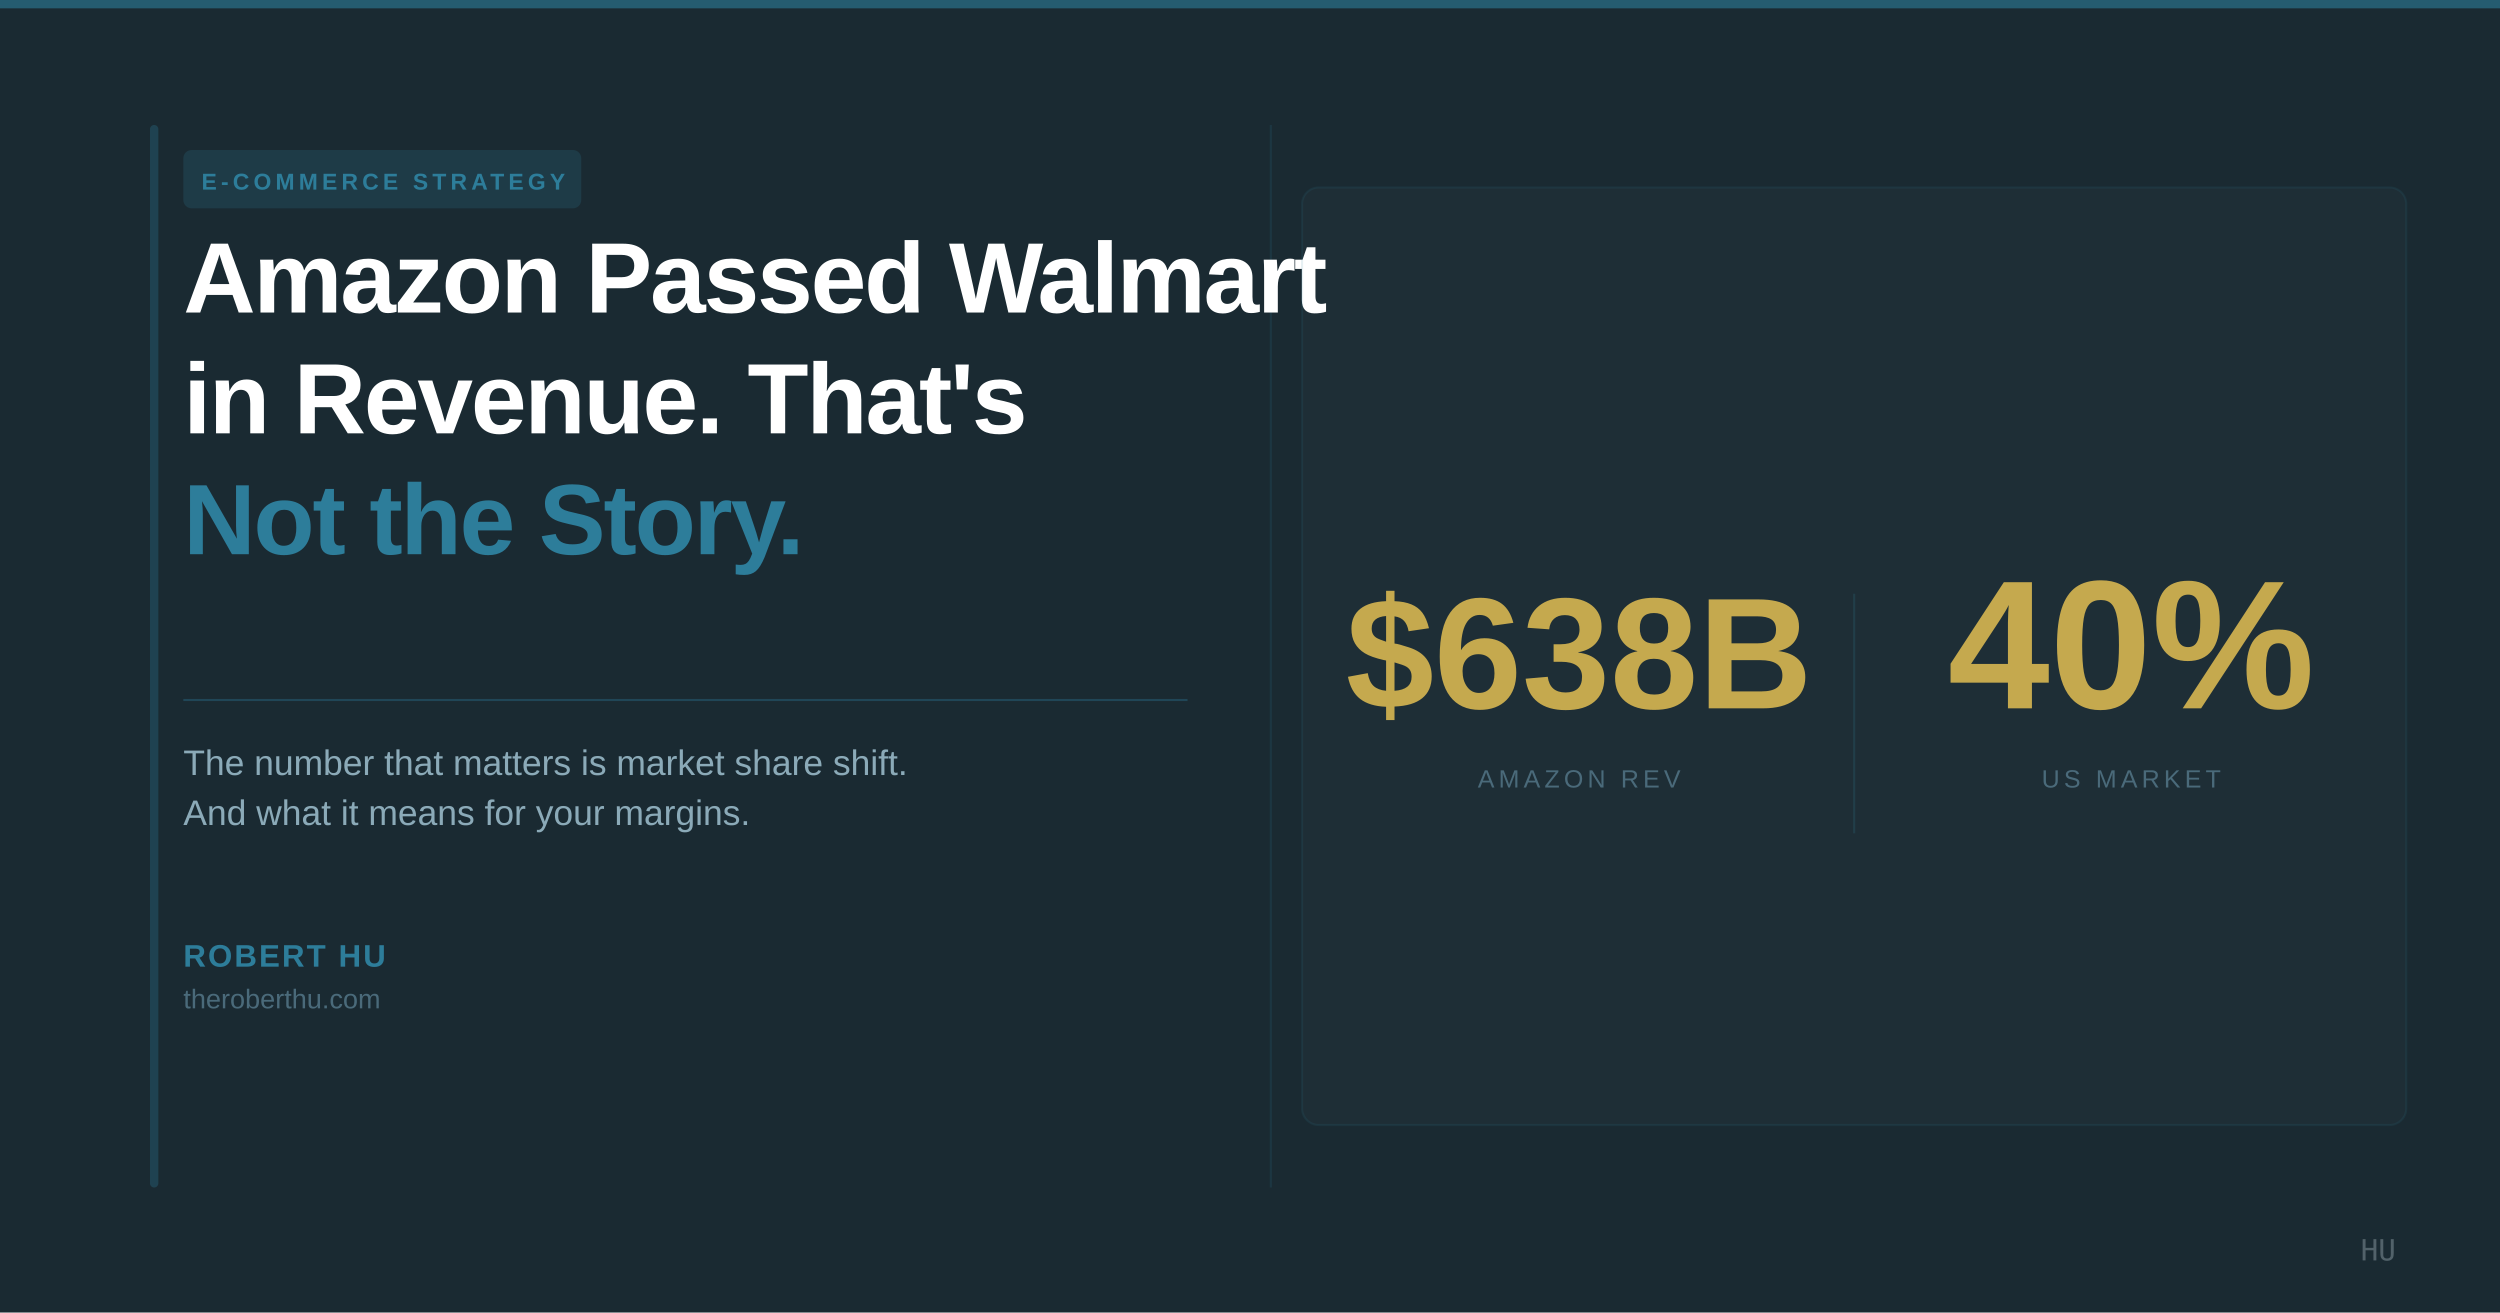
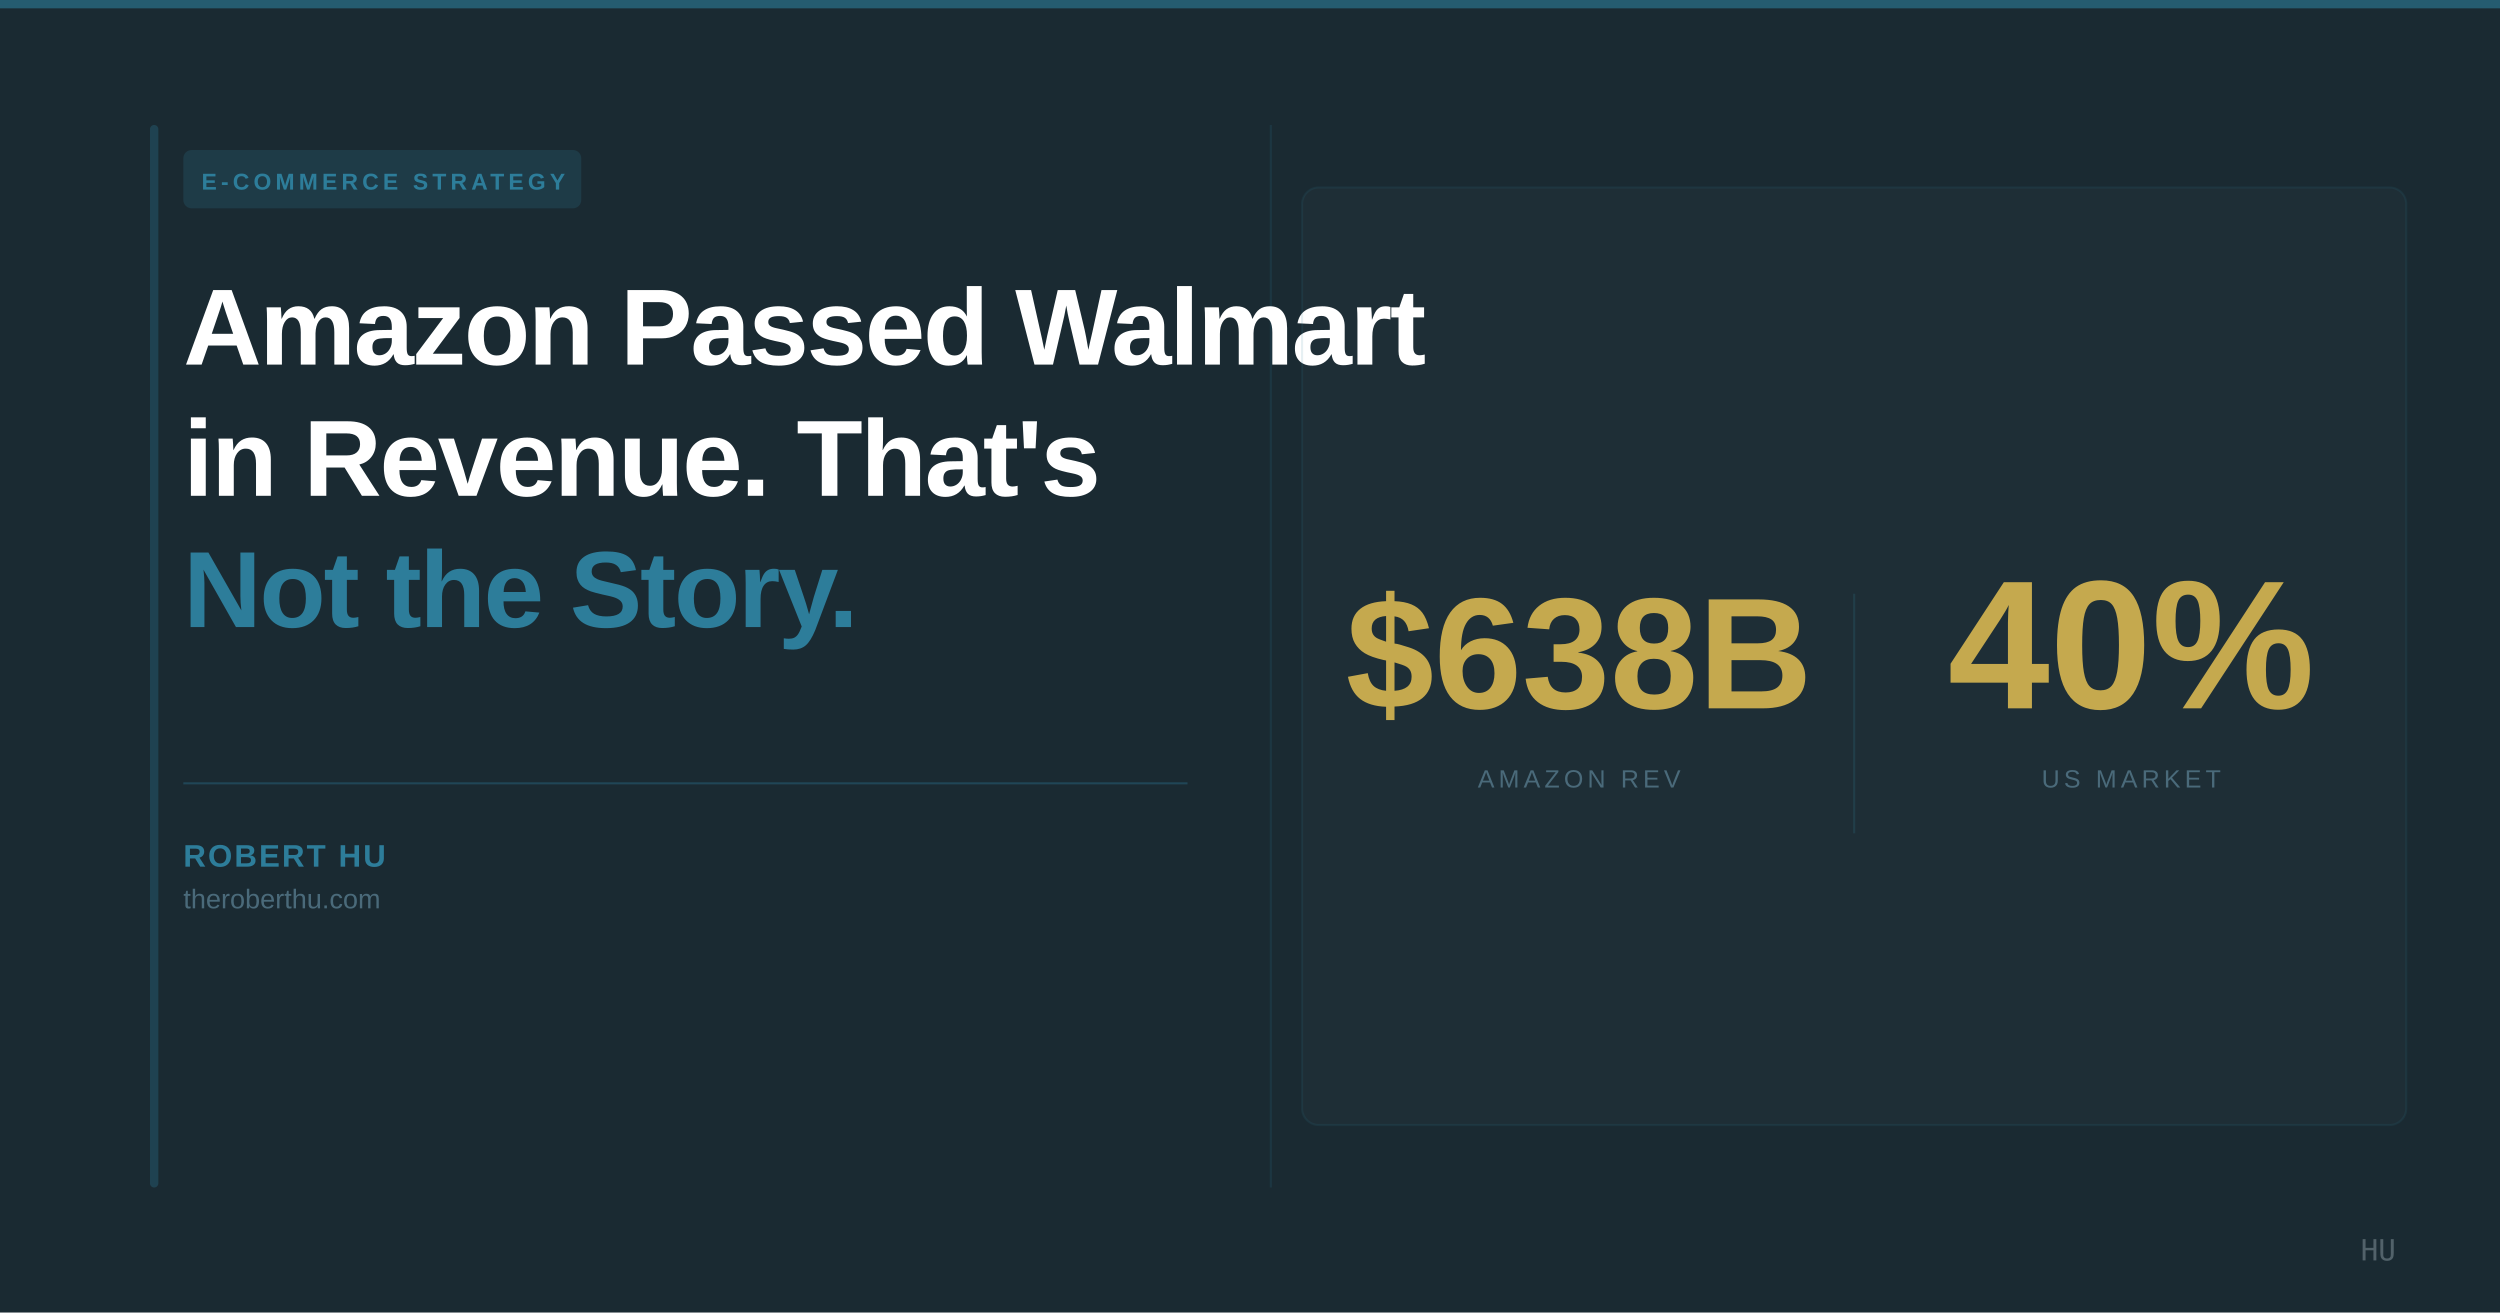
<svg xmlns="http://www.w3.org/2000/svg" width="1200" height="630" viewBox="0 0 1200 630">
  <rect width="1200" height="630" fill="#1a2a32" />
  <rect x="0" y="0" width="1200" height="4" fill="#2d7d9a" opacity="0.6" />
  <line x1="610" y1="60" x2="610" y2="570" stroke="#2d7d9a" stroke-opacity="0.15" stroke-width="1" />
  <rect x="72" y="60" width="4" height="510" rx="2" fill="#2d7d9a" opacity="0.3" />
  <rect x="88" y="72" width="191" height="28" rx="4" fill="#2d7d9a" opacity="0.2" />
  <text x="184" y="91" font-family="'Helvetica Neue', Arial, sans-serif" font-size="11" font-weight="600" fill="#2d7d9a" text-anchor="middle" letter-spacing="2">E-COMMERCE STRATEGY</text>
-   <text x="88" y="150" font-family="'Helvetica Neue', Arial, sans-serif" font-size="48" font-weight="700" fill="#ffffff" letter-spacing="-1">Amazon Passed Walmart</text>
-   <text x="88" y="208" font-family="'Helvetica Neue', Arial, sans-serif" font-size="48" font-weight="700" fill="#ffffff" letter-spacing="-1">in Revenue. That's</text>
-   <text x="88" y="266" font-family="'Helvetica Neue', Arial, sans-serif" font-size="48" font-weight="700" fill="#2d7d9a" letter-spacing="-1">Not the Story.</text>
-   <line x1="88" y1="336" x2="570" y2="336" stroke="#2d7d9a" stroke-opacity="0.35" stroke-width="1" />
-   <text x="88" y="372" font-family="'Helvetica Neue', Arial, sans-serif" font-size="17" fill="#8baab8">The number that matters is market share shift.</text>
-   <text x="88" y="396" font-family="'Helvetica Neue', Arial, sans-serif" font-size="17" fill="#8baab8">And what it means for your margins.</text>
-   <text x="88" y="464" font-family="'Helvetica Neue', Arial, sans-serif" font-size="15" fill="#2d7d9a" font-weight="600" letter-spacing="1">ROBERT HU</text>
-   <text x="88" y="484" font-family="'Helvetica Neue', Arial, sans-serif" font-size="13" fill="#4a6a7a">theroberthu.com</text>
+   <text x="88" y="175" font-family="'Helvetica Neue', Arial, sans-serif" font-size="52" font-weight="700" fill="#ffffff" letter-spacing="-1">Amazon Passed Walmart</text>
+   <text x="88" y="238" font-family="'Helvetica Neue', Arial, sans-serif" font-size="52" font-weight="700" fill="#ffffff" letter-spacing="-1">in Revenue. That's</text>
+   <text x="88" y="301" font-family="'Helvetica Neue', Arial, sans-serif" font-size="52" font-weight="700" fill="#2d7d9a" letter-spacing="-1">Not the Story.</text>
+   <line x1="88" y1="376" x2="570" y2="376" stroke="#2d7d9a" stroke-opacity="0.35" stroke-width="1" />
+   <text x="88" y="416" font-family="'Helvetica Neue', Arial, sans-serif" font-size="15" fill="#2d7d9a" font-weight="600" letter-spacing="1">ROBERT HU</text>
+   <text x="88" y="436" font-family="'Helvetica Neue', Arial, sans-serif" font-size="13" fill="#4a6a7a">theroberthu.com</text>
  <rect x="625" y="90" width="530" height="450" rx="8" fill="#ffffff" fill-opacity="0.02" stroke="#2d7d9a" stroke-opacity="0.12" stroke-width="1" />
  <text x="758" y="340" font-family="'Helvetica Neue', Arial, sans-serif" font-size="76" font-weight="700" fill="#c5a94e" text-anchor="middle">$638B</text>
  <text x="758" y="378" font-family="'Helvetica Neue', Arial, sans-serif" font-size="12" fill="#4a6a7a" text-anchor="middle" letter-spacing="2">AMAZON REV</text>
  <line x1="890" y1="285" x2="890" y2="400" stroke="#2d7d9a" stroke-opacity="0.2" stroke-width="1" />
  <text x="1023" y="340" font-family="'Helvetica Neue', Arial, sans-serif" font-size="88" font-weight="700" fill="#c5a94e" text-anchor="middle">40%</text>
  <text x="1023" y="378" font-family="'Helvetica Neue', Arial, sans-serif" font-size="12" fill="#4a6a7a" text-anchor="middle" letter-spacing="2">US MARKET</text>
  <text x="1150" y="605" text-anchor="end" font-family="'JetBrains Mono', monospace" font-size="14" font-weight="500" fill="#8a9aa2" opacity="0.5">HU</text>
</svg>
